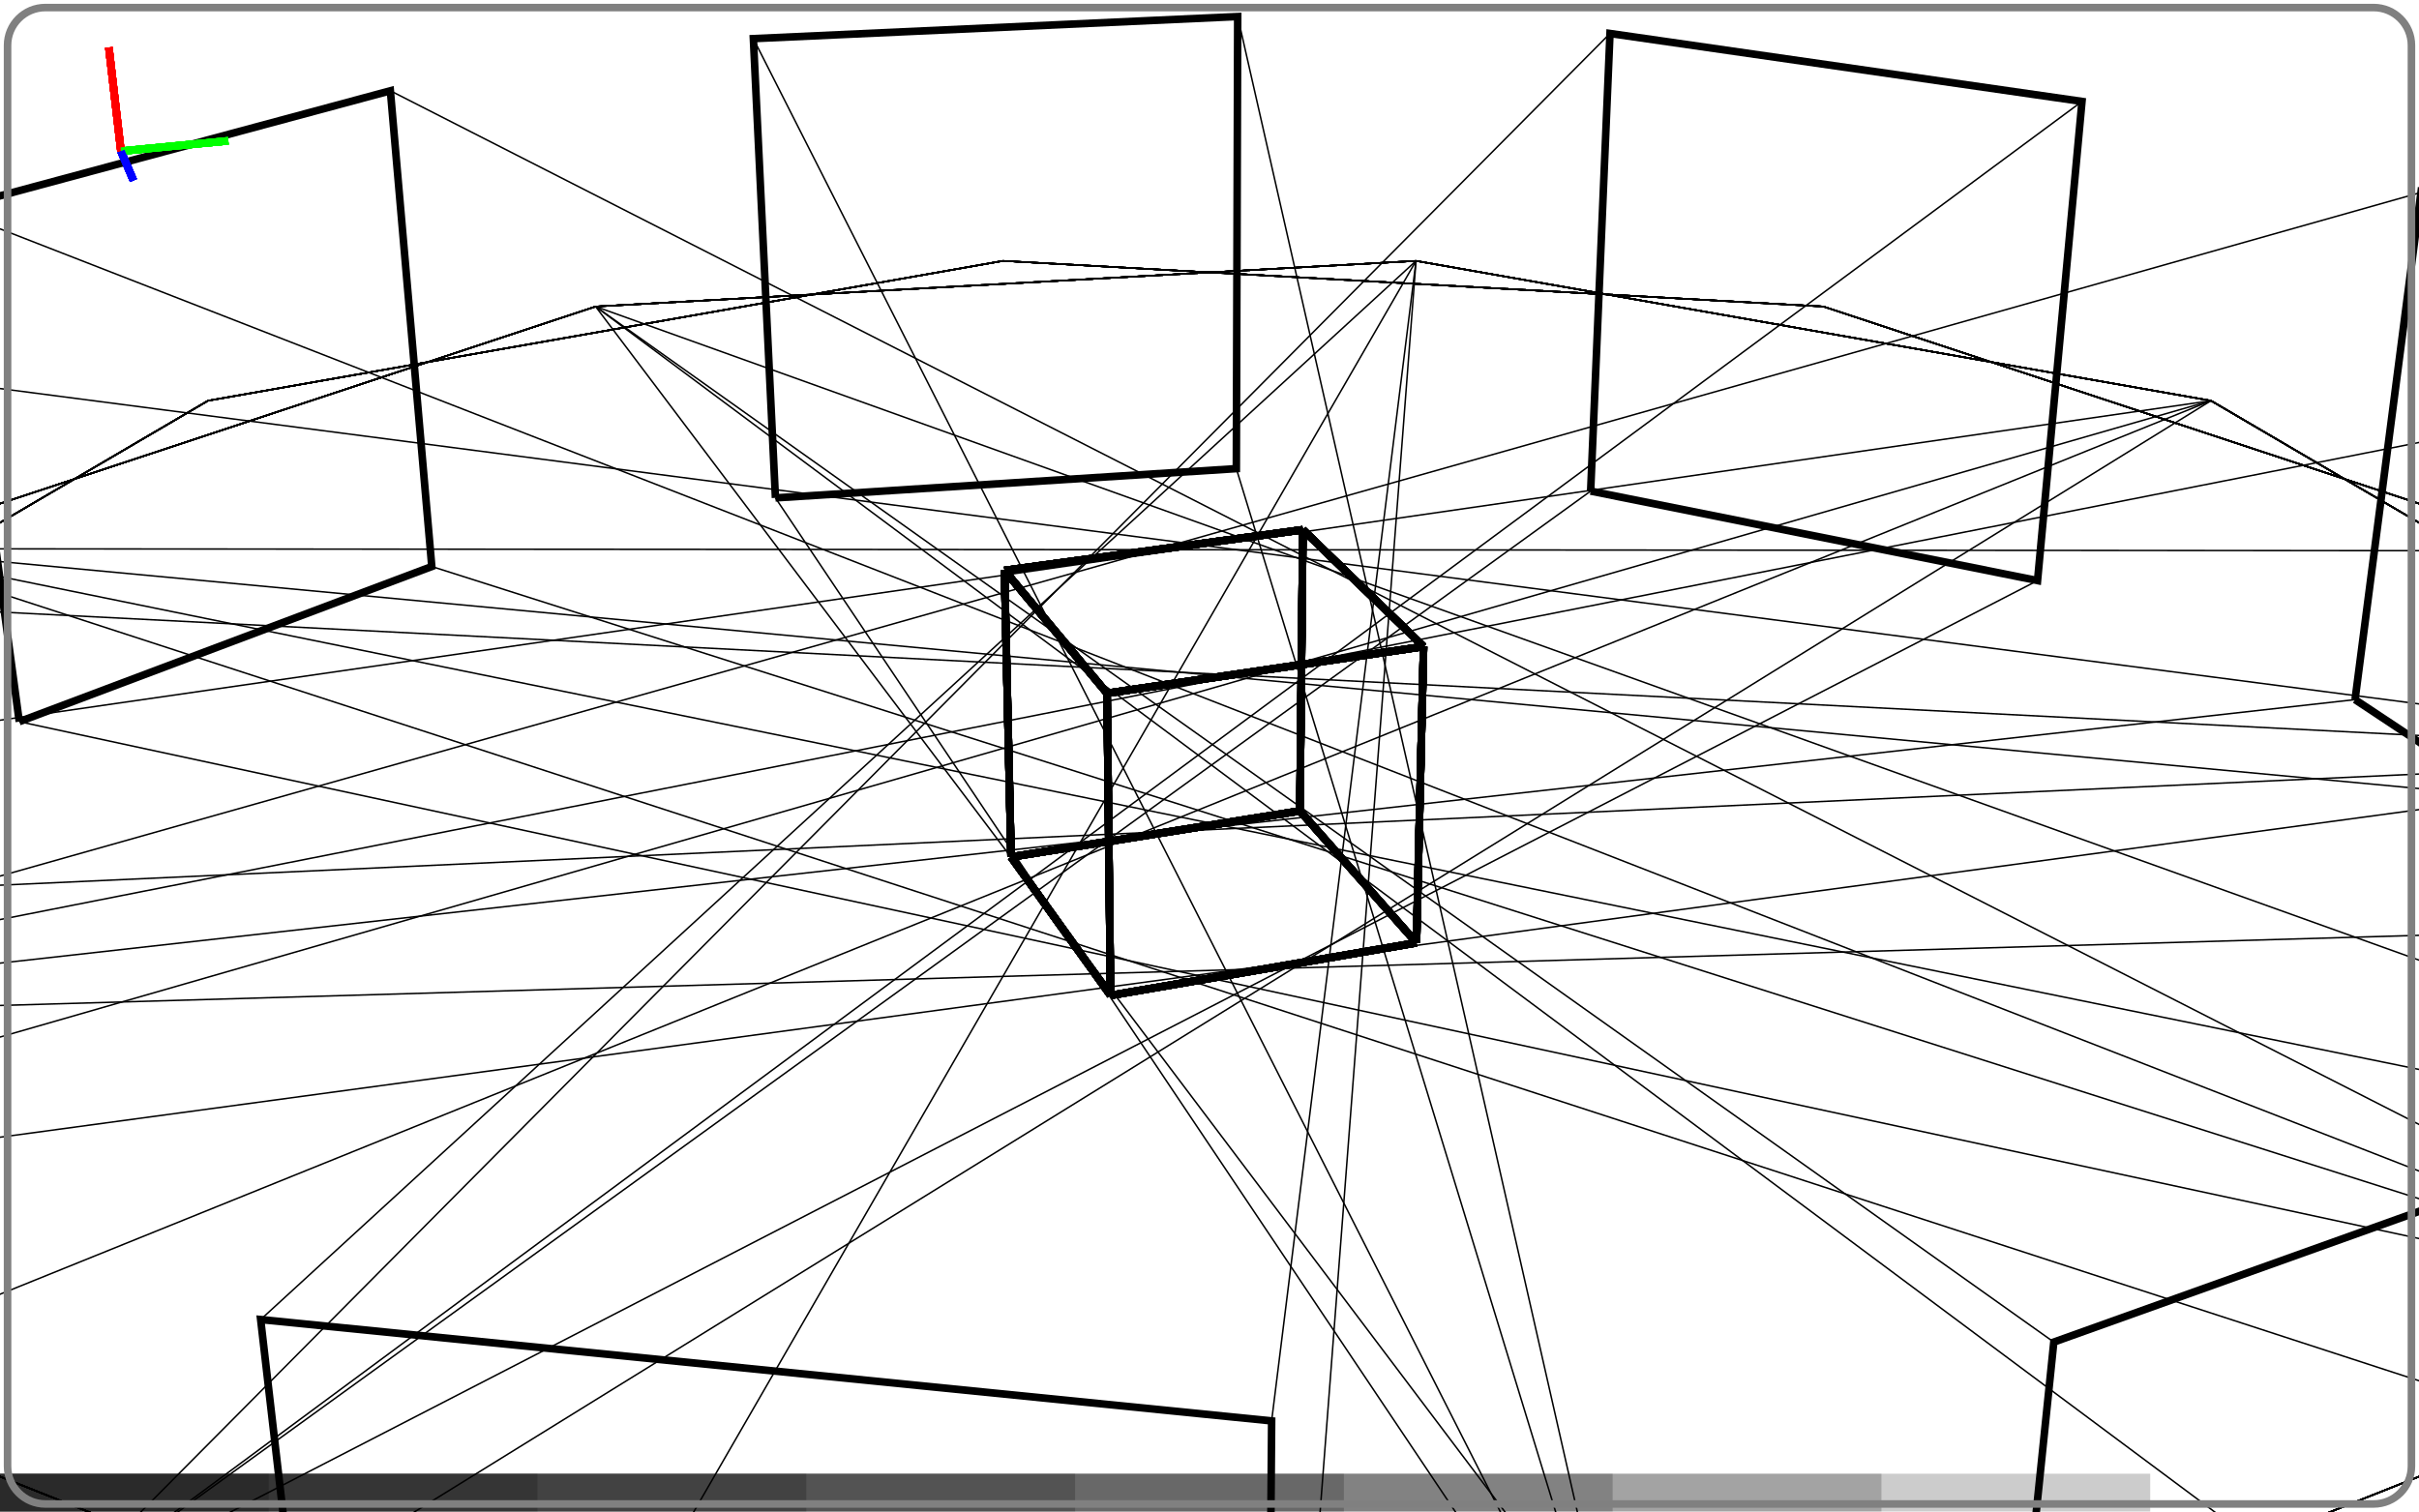
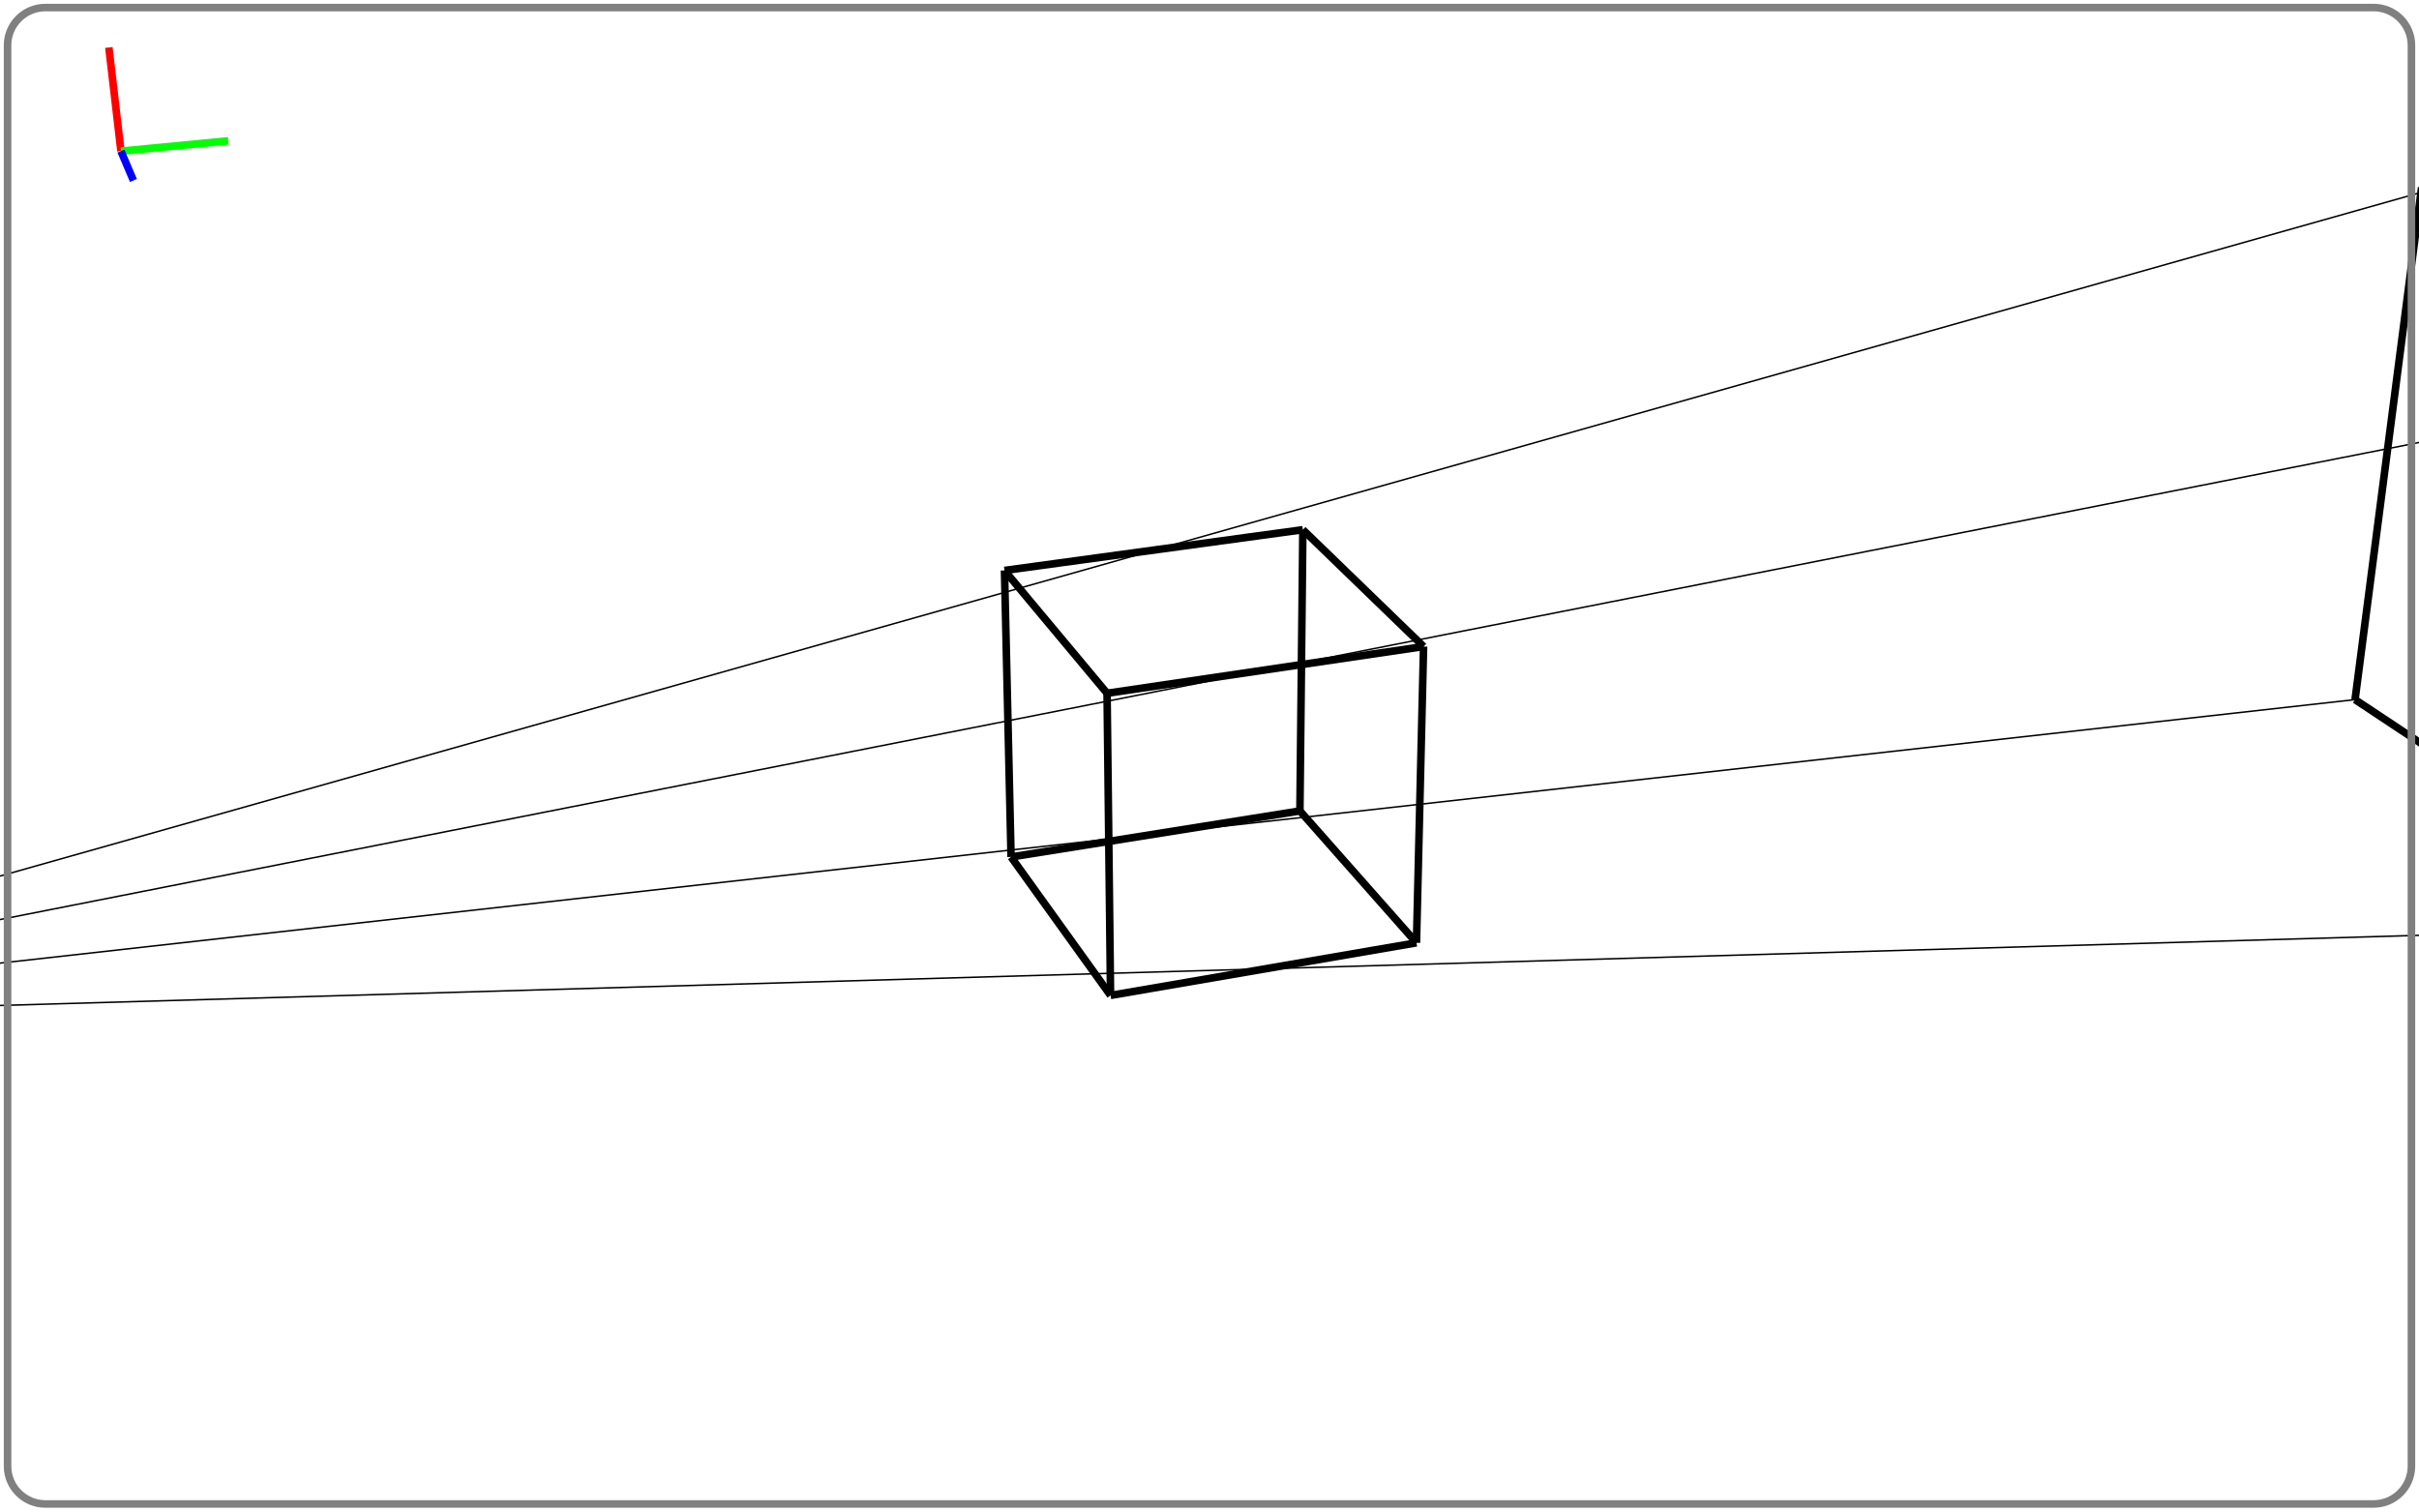
- <svg xmlns="http://www.w3.org/2000/svg" id="f0cbbe96ae859630822a872c0559b6c0c911ee87dfdf0d66999719a5a287cfc9b698aa2414fbed702745a00fe5b22b0e51ddfae1e0c34709a930dd7d386d0683" height="200" width="320">
+ <svg xmlns="http://www.w3.org/2000/svg" id="ccb2f1d1f0389cc9f8347e016c1643b6dfc0a24d02e0c9044fd27af14914fbe3a224401ee8f6a3c763abb96d9a3e2be3503b94420b1e65a421cc6bbfeead251d" height="200" width="320">
  <g>
    <path d="M0,200 h0.0 v-5.0 h-0.0 Z" fill="black" stroke="none" fill-opacity="0.2" />
    <polyline points="16.00 20.00 14.40 6.28" stroke="rgb(255, 0, 0)" fill="none" stroke-width="1.00" />
    <polyline points="16.00 20.00 30.20 18.63" stroke="rgb(0, 255, 0)" fill="none" stroke-width="1.00" />
    <polyline points="16.00 20.00 17.65 23.88" stroke="rgb(0, 0, 255)" fill="none" stroke-width="1.00" />
    <polyline points="133.75 113.39 146.91 131.71" stroke="black" fill="none" stroke-width="1.00" />
    <polyline points="171.96 107.30 187.38 124.75" stroke="black" fill="none" stroke-width="1.00" />
    <polyline points="132.88 75.48 146.45 91.73" stroke="black" fill="none" stroke-width="1.00" />
    <polyline points="172.35 70.09 188.32 85.55" stroke="black" fill="none" stroke-width="1.00" />
    <polyline points="133.75 113.39 171.96 107.30" stroke="black" fill="none" stroke-width="1.00" />
    <polyline points="146.91 131.71 187.38 124.75" stroke="black" fill="none" stroke-width="1.00" />
    <polyline points="132.88 75.48 172.35 70.09" stroke="black" fill="none" stroke-width="1.00" />
    <polyline points="146.45 91.73 188.32 85.55" stroke="black" fill="none" stroke-width="1.00" />
    <polyline points="133.75 113.39 132.88 75.48" stroke="black" fill="none" stroke-width="1.00" />
    <polyline points="146.91 131.71 146.45 91.73" stroke="black" fill="none" stroke-width="1.00" />
    <polyline points="171.96 107.30 172.35 70.09" stroke="black" fill="none" stroke-width="1.00" />
    <polyline points="187.38 124.75 188.32 85.55" stroke="black" fill="none" stroke-width="1.00" />
-     <polyline points="-67.55 135.00 6.16 212.61 216.92 236.42 371.33 174.94 372.60 100.00 292.48 53.02 187.32 34.52 78.79 40.56 -18.05 72.61" stroke="black" fill="none" stroke-width="0.20" />
-     <polyline points="338.05 72.61 241.21 40.56 132.68 34.52 27.52 53.02 -52.60 100.00 -51.33 174.94 103.08 236.42 313.84 212.61 387.55 135.00" stroke="black" fill="none" stroke-width="0.20" />
+     <polyline points="-67.55 135.00" stroke="black" fill="none" stroke-width="0.20" />
+     <polyline points="338.05 72.61" stroke="black" fill="none" stroke-width="0.20" />
    <polyline points="311.54 92.57 320.26 25.46 369.77 48.73 356.94 122.69 311.54 92.57" stroke="black" fill="none" stroke-width="1.00" />
    <polyline points="-67.55 135.00 311.54 92.57" stroke="black" fill="none" stroke-width="0.20" />
    <polyline points="-67.55 135.00 320.26 25.46" stroke="black" fill="none" stroke-width="0.20" />
    <polyline points="-67.55 135.00 356.94 122.69" stroke="black" fill="none" stroke-width="0.20" />
    <polyline points="-67.55 135.00 369.77 48.73" stroke="black" fill="none" stroke-width="0.20" />
-     <animate attributeName="display" values="none;inline;none;none" keyTimes="0;0.0;0.111;1" dur="3s" begin="0s" repeatCount="indefinite" />
-   </g>
-   <g>
-     <path d="M0,200 h35.556 v-5.0 h-35.556 Z" fill="black" stroke="none" fill-opacity="0.2" />
-     <polyline points="16.00 20.00 14.40 6.28" stroke="rgb(255, 0, 0)" fill="none" stroke-width="1.00" />
-     <polyline points="16.00 20.00 30.20 18.63" stroke="rgb(0, 255, 0)" fill="none" stroke-width="1.00" />
-     <polyline points="16.00 20.00 17.65 23.88" stroke="rgb(0, 0, 255)" fill="none" stroke-width="1.00" />
-     <polyline points="133.75 113.39 146.91 131.71" stroke="black" fill="none" stroke-width="1.00" />
-     <polyline points="171.96 107.30 187.38 124.75" stroke="black" fill="none" stroke-width="1.00" />
-     <polyline points="132.88 75.48 146.45 91.73" stroke="black" fill="none" stroke-width="1.00" />
-     <polyline points="172.35 70.09 188.32 85.55" stroke="black" fill="none" stroke-width="1.00" />
-     <polyline points="133.75 113.39 171.96 107.30" stroke="black" fill="none" stroke-width="1.00" />
-     <polyline points="146.91 131.71 187.38 124.75" stroke="black" fill="none" stroke-width="1.00" />
-     <polyline points="132.88 75.48 172.35 70.09" stroke="black" fill="none" stroke-width="1.00" />
-     <polyline points="146.45 91.73 188.32 85.55" stroke="black" fill="none" stroke-width="1.00" />
-     <polyline points="133.75 113.39 132.88 75.48" stroke="black" fill="none" stroke-width="1.00" />
-     <polyline points="146.91 131.71 146.45 91.73" stroke="black" fill="none" stroke-width="1.00" />
-     <polyline points="171.96 107.30 172.35 70.09" stroke="black" fill="none" stroke-width="1.00" />
-     <polyline points="187.38 124.75 188.32 85.55" stroke="black" fill="none" stroke-width="1.00" />
-     <polyline points="-67.55 135.00 6.16 212.61 216.92 236.42 371.33 174.94 372.60 100.00 292.48 53.02 187.32 34.52 78.79 40.56 -18.05 72.61" stroke="black" fill="none" stroke-width="0.20" />
-     <polyline points="338.05 72.61 241.21 40.56 132.68 34.52 27.52 53.02 -52.60 100.00 -51.33 174.94 103.08 236.42 313.84 212.61 387.55 135.00" stroke="black" fill="none" stroke-width="0.20" />
-     <polyline points="210.42 64.98 212.98 4.43 275.42 13.42 269.54 76.82 210.42 64.98" stroke="black" fill="none" stroke-width="1.00" />
-     <polyline points="6.16 212.61 210.42 64.98" stroke="black" fill="none" stroke-width="0.20" />
-     <polyline points="6.16 212.61 212.98 4.43" stroke="black" fill="none" stroke-width="0.20" />
-     <polyline points="6.16 212.61 269.54 76.82" stroke="black" fill="none" stroke-width="0.20" />
-     <polyline points="6.16 212.61 275.42 13.42" stroke="black" fill="none" stroke-width="0.20" />
-     <animate attributeName="display" values="none;inline;none;none" keyTimes="0;0.111;0.222;1" dur="3s" begin="0s" repeatCount="indefinite" />
-   </g>
-   <g>
-     <path d="M0,200 h71.111 v-5.0 h-71.111 Z" fill="black" stroke="none" fill-opacity="0.2" />
-     <polyline points="16.00 20.00 14.40 6.28" stroke="rgb(255, 0, 0)" fill="none" stroke-width="1.00" />
-     <polyline points="16.00 20.00 30.20 18.63" stroke="rgb(0, 255, 0)" fill="none" stroke-width="1.00" />
-     <polyline points="16.00 20.00 17.65 23.88" stroke="rgb(0, 0, 255)" fill="none" stroke-width="1.00" />
-     <polyline points="133.75 113.39 146.91 131.71" stroke="black" fill="none" stroke-width="1.00" />
-     <polyline points="171.96 107.30 187.38 124.75" stroke="black" fill="none" stroke-width="1.00" />
-     <polyline points="132.88 75.48 146.45 91.73" stroke="black" fill="none" stroke-width="1.00" />
-     <polyline points="172.35 70.09 188.32 85.55" stroke="black" fill="none" stroke-width="1.00" />
-     <polyline points="133.75 113.39 171.96 107.30" stroke="black" fill="none" stroke-width="1.00" />
-     <polyline points="146.91 131.71 187.38 124.75" stroke="black" fill="none" stroke-width="1.00" />
-     <polyline points="132.88 75.48 172.35 70.09" stroke="black" fill="none" stroke-width="1.00" />
-     <polyline points="146.45 91.73 188.32 85.55" stroke="black" fill="none" stroke-width="1.00" />
-     <polyline points="133.75 113.39 132.88 75.48" stroke="black" fill="none" stroke-width="1.00" />
-     <polyline points="146.91 131.71 146.45 91.73" stroke="black" fill="none" stroke-width="1.00" />
-     <polyline points="171.96 107.30 172.35 70.09" stroke="black" fill="none" stroke-width="1.00" />
-     <polyline points="187.38 124.75 188.32 85.55" stroke="black" fill="none" stroke-width="1.00" />
-     <polyline points="-67.55 135.00 6.16 212.61 216.92 236.42 371.33 174.94 372.60 100.00 292.48 53.02 187.32 34.52 78.79 40.56 -18.05 72.61" stroke="black" fill="none" stroke-width="0.20" />
-     <polyline points="338.05 72.61 241.21 40.56 132.68 34.52 27.52 53.02 -52.60 100.00 -51.33 174.94 103.08 236.42 313.84 212.61 387.55 135.00" stroke="black" fill="none" stroke-width="0.20" />
-     <polyline points="102.58 65.88 99.66 5.11 163.73 2.19 163.55 62.01 102.58 65.88" stroke="black" fill="none" stroke-width="1.00" />
-     <polyline points="216.92 236.42 102.58 65.88" stroke="black" fill="none" stroke-width="0.20" />
-     <polyline points="216.92 236.42 99.66 5.11" stroke="black" fill="none" stroke-width="0.20" />
-     <polyline points="216.92 236.42 163.55 62.01" stroke="black" fill="none" stroke-width="0.20" />
-     <polyline points="216.92 236.42 163.73 2.19" stroke="black" fill="none" stroke-width="0.20" />
-     <animate attributeName="display" values="none;inline;none;none" keyTimes="0;0.222;0.333;1" dur="3s" begin="0s" repeatCount="indefinite" />
-   </g>
-   <g>
-     <path d="M0,200 h106.667 v-5.0 h-106.667 Z" fill="black" stroke="none" fill-opacity="0.2" />
-     <polyline points="16.00 20.00 14.40 6.28" stroke="rgb(255, 0, 0)" fill="none" stroke-width="1.00" />
-     <polyline points="16.00 20.00 30.20 18.63" stroke="rgb(0, 255, 0)" fill="none" stroke-width="1.00" />
-     <polyline points="16.00 20.00 17.65 23.88" stroke="rgb(0, 0, 255)" fill="none" stroke-width="1.00" />
-     <polyline points="133.75 113.39 146.91 131.71" stroke="black" fill="none" stroke-width="1.00" />
-     <polyline points="171.96 107.30 187.38 124.75" stroke="black" fill="none" stroke-width="1.00" />
-     <polyline points="132.88 75.48 146.45 91.73" stroke="black" fill="none" stroke-width="1.00" />
-     <polyline points="172.35 70.09 188.32 85.55" stroke="black" fill="none" stroke-width="1.00" />
-     <polyline points="133.75 113.39 171.96 107.30" stroke="black" fill="none" stroke-width="1.00" />
-     <polyline points="146.91 131.71 187.38 124.75" stroke="black" fill="none" stroke-width="1.00" />
-     <polyline points="132.88 75.48 172.35 70.09" stroke="black" fill="none" stroke-width="1.00" />
-     <polyline points="146.45 91.73 188.32 85.55" stroke="black" fill="none" stroke-width="1.00" />
-     <polyline points="133.75 113.39 132.88 75.48" stroke="black" fill="none" stroke-width="1.00" />
-     <polyline points="146.91 131.71 146.45 91.73" stroke="black" fill="none" stroke-width="1.00" />
-     <polyline points="171.96 107.30 172.35 70.09" stroke="black" fill="none" stroke-width="1.00" />
-     <polyline points="187.38 124.75 188.32 85.55" stroke="black" fill="none" stroke-width="1.00" />
-     <polyline points="-67.55 135.00 6.16 212.61 216.92 236.42 371.33 174.94 372.60 100.00 292.48 53.02 187.32 34.52 78.79 40.56 -18.05 72.61" stroke="black" fill="none" stroke-width="0.20" />
-     <polyline points="338.05 72.61 241.21 40.56 132.68 34.52 27.52 53.02 -52.60 100.00 -51.33 174.94 103.08 236.42 313.84 212.61 387.55 135.00" stroke="black" fill="none" stroke-width="0.20" />
-     <polyline points="2.55 95.49 -6.63 27.70 51.64 12.01 57.12 74.96 2.55 95.49" stroke="black" fill="none" stroke-width="1.00" />
-     <polyline points="371.33 174.94 2.55 95.49" stroke="black" fill="none" stroke-width="0.20" />
-     <polyline points="371.33 174.94 -6.63 27.70" stroke="black" fill="none" stroke-width="0.20" />
-     <polyline points="371.33 174.94 57.12 74.96" stroke="black" fill="none" stroke-width="0.20" />
-     <polyline points="371.33 174.94 51.64 12.01" stroke="black" fill="none" stroke-width="0.20" />
-     <animate attributeName="display" values="none;inline;none;none" keyTimes="0;0.333;0.444;1" dur="3s" begin="0s" repeatCount="indefinite" />
-   </g>
-   <g>
-     <path d="M0,200 h142.222 v-5.0 h-142.222 Z" fill="black" stroke="none" fill-opacity="0.2" />
-     <polyline points="16.00 20.00 14.40 6.28" stroke="rgb(255, 0, 0)" fill="none" stroke-width="1.00" />
-     <polyline points="16.00 20.00 30.20 18.63" stroke="rgb(0, 255, 0)" fill="none" stroke-width="1.00" />
-     <polyline points="16.00 20.00 17.65 23.88" stroke="rgb(0, 0, 255)" fill="none" stroke-width="1.00" />
-     <polyline points="133.75 113.39 146.91 131.71" stroke="black" fill="none" stroke-width="1.00" />
-     <polyline points="171.96 107.30 187.38 124.75" stroke="black" fill="none" stroke-width="1.00" />
-     <polyline points="132.88 75.48 146.45 91.73" stroke="black" fill="none" stroke-width="1.00" />
-     <polyline points="172.35 70.09 188.32 85.55" stroke="black" fill="none" stroke-width="1.00" />
-     <polyline points="133.75 113.39 171.96 107.30" stroke="black" fill="none" stroke-width="1.00" />
-     <polyline points="146.91 131.71 187.38 124.75" stroke="black" fill="none" stroke-width="1.00" />
-     <polyline points="132.88 75.48 172.35 70.09" stroke="black" fill="none" stroke-width="1.00" />
-     <polyline points="146.45 91.73 188.32 85.55" stroke="black" fill="none" stroke-width="1.00" />
-     <polyline points="133.75 113.39 132.88 75.48" stroke="black" fill="none" stroke-width="1.00" />
-     <polyline points="146.91 131.71 146.45 91.73" stroke="black" fill="none" stroke-width="1.00" />
-     <polyline points="171.96 107.30 172.35 70.09" stroke="black" fill="none" stroke-width="1.00" />
-     <polyline points="187.38 124.75 188.32 85.55" stroke="black" fill="none" stroke-width="1.00" />
-     <polyline points="-67.55 135.00 6.16 212.61 216.92 236.42 371.33 174.94 372.60 100.00 292.48 53.02 187.32 34.52 78.79 40.56 -18.05 72.61" stroke="black" fill="none" stroke-width="0.20" />
-     <polyline points="338.05 72.61 241.21 40.56 132.68 34.52 27.52 53.02 -52.60 100.00 -51.33 174.94 103.08 236.42 313.84 212.61 387.55 135.00" stroke="black" fill="none" stroke-width="0.20" />
-     <polyline points="-61.02 158.74 -77.44 77.03 -44.80 45.57 -32.46 118.62 -61.02 158.74" stroke="black" fill="none" stroke-width="1.00" />
-     <polyline points="372.60 100.00 -61.02 158.74" stroke="black" fill="none" stroke-width="0.20" />
-     <polyline points="372.60 100.00 -77.44 77.03" stroke="black" fill="none" stroke-width="0.20" />
-     <polyline points="372.60 100.00 -32.46 118.62" stroke="black" fill="none" stroke-width="0.20" />
-     <polyline points="372.60 100.00 -44.80 45.57" stroke="black" fill="none" stroke-width="0.20" />
-     <animate attributeName="display" values="none;inline;none;none" keyTimes="0;0.444;0.556;1" dur="3s" begin="0s" repeatCount="indefinite" />
-   </g>
-   <g>
-     <path d="M0,200 h177.778 v-5.0 h-177.778 Z" fill="black" stroke="none" fill-opacity="0.2" />
-     <polyline points="16.00 20.00 14.40 6.28" stroke="rgb(255, 0, 0)" fill="none" stroke-width="1.00" />
-     <polyline points="16.00 20.00 30.20 18.63" stroke="rgb(0, 255, 0)" fill="none" stroke-width="1.00" />
-     <polyline points="16.00 20.00 17.65 23.88" stroke="rgb(0, 0, 255)" fill="none" stroke-width="1.00" />
-     <polyline points="133.75 113.39 146.91 131.71" stroke="black" fill="none" stroke-width="1.00" />
-     <polyline points="171.96 107.30 187.38 124.75" stroke="black" fill="none" stroke-width="1.00" />
-     <polyline points="132.88 75.48 146.45 91.73" stroke="black" fill="none" stroke-width="1.00" />
-     <polyline points="172.35 70.09 188.32 85.55" stroke="black" fill="none" stroke-width="1.00" />
-     <polyline points="133.75 113.39 171.96 107.30" stroke="black" fill="none" stroke-width="1.00" />
-     <polyline points="146.91 131.71 187.38 124.75" stroke="black" fill="none" stroke-width="1.00" />
-     <polyline points="132.88 75.48 172.35 70.09" stroke="black" fill="none" stroke-width="1.00" />
-     <polyline points="146.45 91.73 188.32 85.55" stroke="black" fill="none" stroke-width="1.00" />
-     <polyline points="133.75 113.39 132.88 75.48" stroke="black" fill="none" stroke-width="1.00" />
-     <polyline points="146.91 131.71 146.45 91.73" stroke="black" fill="none" stroke-width="1.00" />
-     <polyline points="171.96 107.30 172.35 70.09" stroke="black" fill="none" stroke-width="1.00" />
-     <polyline points="187.38 124.75 188.32 85.55" stroke="black" fill="none" stroke-width="1.00" />
-     <polyline points="-67.55 135.00 6.16 212.61 216.92 236.42 371.33 174.94 372.60 100.00 292.48 53.02 187.32 34.52 78.79 40.56 -18.05 72.61" stroke="black" fill="none" stroke-width="0.20" />
-     <polyline points="338.05 72.61 241.21 40.56 132.68 34.52 27.52 53.02 -52.60 100.00 -51.33 174.94 103.08 236.42 313.84 212.61 387.55 135.00" stroke="black" fill="none" stroke-width="0.20" />
-     <polyline points="-20.88 246.89 -38.52 148.31 -80.13 106.88 -61.52 196.12 -20.88 246.89" stroke="black" fill="none" stroke-width="1.00" />
-     <polyline points="292.48 53.02 -20.88 246.89" stroke="black" fill="none" stroke-width="0.20" />
-     <polyline points="292.48 53.02 -38.52 148.31" stroke="black" fill="none" stroke-width="0.20" />
-     <polyline points="292.48 53.02 -61.52 196.12" stroke="black" fill="none" stroke-width="0.20" />
-     <polyline points="292.48 53.02 -80.13 106.88" stroke="black" fill="none" stroke-width="0.20" />
-     <animate attributeName="display" values="none;inline;none;none" keyTimes="0;0.556;0.667;1" dur="3s" begin="0s" repeatCount="indefinite" />
-   </g>
-   <g>
-     <path d="M0,200 h213.333 v-5.0 h-213.333 Z" fill="black" stroke="none" fill-opacity="0.2" />
-     <polyline points="16.00 20.00 14.40 6.28" stroke="rgb(255, 0, 0)" fill="none" stroke-width="1.00" />
-     <polyline points="16.00 20.00 30.20 18.63" stroke="rgb(0, 255, 0)" fill="none" stroke-width="1.00" />
-     <polyline points="16.00 20.00 17.65 23.88" stroke="rgb(0, 0, 255)" fill="none" stroke-width="1.00" />
-     <polyline points="133.75 113.39 146.91 131.71" stroke="black" fill="none" stroke-width="1.00" />
-     <polyline points="171.96 107.30 187.38 124.75" stroke="black" fill="none" stroke-width="1.00" />
-     <polyline points="132.88 75.48 146.45 91.73" stroke="black" fill="none" stroke-width="1.00" />
-     <polyline points="172.35 70.09 188.32 85.55" stroke="black" fill="none" stroke-width="1.00" />
-     <polyline points="133.75 113.39 171.96 107.30" stroke="black" fill="none" stroke-width="1.00" />
-     <polyline points="146.91 131.71 187.38 124.75" stroke="black" fill="none" stroke-width="1.00" />
-     <polyline points="132.88 75.48 172.35 70.09" stroke="black" fill="none" stroke-width="1.00" />
-     <polyline points="146.45 91.73 188.32 85.55" stroke="black" fill="none" stroke-width="1.00" />
-     <polyline points="133.75 113.39 132.88 75.48" stroke="black" fill="none" stroke-width="1.00" />
-     <polyline points="146.91 131.71 146.45 91.73" stroke="black" fill="none" stroke-width="1.00" />
-     <polyline points="171.96 107.30 172.35 70.09" stroke="black" fill="none" stroke-width="1.00" />
-     <polyline points="187.38 124.75 188.32 85.55" stroke="black" fill="none" stroke-width="1.00" />
-     <polyline points="-67.55 135.00 6.16 212.61 216.92 236.42 371.33 174.94 372.60 100.00 292.48 53.02 187.32 34.52 78.79 40.56 -18.05 72.61" stroke="black" fill="none" stroke-width="0.20" />
-     <polyline points="338.05 72.61 241.21 40.56 132.68 34.52 27.52 53.02 -52.60 100.00 -51.33 174.94 103.08 236.42 313.84 212.61 387.55 135.00" stroke="black" fill="none" stroke-width="0.20" />
-     <polyline points="167.40 294.39 168.22 188.01 34.48 174.60 46.51 278.46 167.40 294.39" stroke="black" fill="none" stroke-width="1.00" />
-     <polyline points="187.32 34.52 167.40 294.39" stroke="black" fill="none" stroke-width="0.20" />
-     <polyline points="187.32 34.52 168.22 188.01" stroke="black" fill="none" stroke-width="0.20" />
-     <polyline points="187.32 34.52 46.51 278.46" stroke="black" fill="none" stroke-width="0.20" />
-     <polyline points="187.32 34.52 34.48 174.60" stroke="black" fill="none" stroke-width="0.20" />
-     <animate attributeName="display" values="none;inline;none;none" keyTimes="0;0.667;0.778;1" dur="3s" begin="0s" repeatCount="indefinite" />
-   </g>
-   <g>
-     <path d="M0,200 h248.889 v-5.0 h-248.889 Z" fill="black" stroke="none" fill-opacity="0.2" />
-     <polyline points="16.00 20.00 14.40 6.28" stroke="rgb(255, 0, 0)" fill="none" stroke-width="1.00" />
-     <polyline points="16.00 20.00 30.20 18.63" stroke="rgb(0, 255, 0)" fill="none" stroke-width="1.00" />
-     <polyline points="16.00 20.00 17.65 23.88" stroke="rgb(0, 0, 255)" fill="none" stroke-width="1.00" />
-     <polyline points="133.75 113.39 146.91 131.71" stroke="black" fill="none" stroke-width="1.00" />
-     <polyline points="171.96 107.30 187.38 124.75" stroke="black" fill="none" stroke-width="1.00" />
-     <polyline points="132.88 75.48 146.45 91.73" stroke="black" fill="none" stroke-width="1.00" />
-     <polyline points="172.35 70.09 188.32 85.55" stroke="black" fill="none" stroke-width="1.00" />
-     <polyline points="133.75 113.39 171.96 107.30" stroke="black" fill="none" stroke-width="1.00" />
-     <polyline points="146.91 131.71 187.38 124.75" stroke="black" fill="none" stroke-width="1.00" />
-     <polyline points="132.88 75.48 172.35 70.09" stroke="black" fill="none" stroke-width="1.00" />
-     <polyline points="146.45 91.73 188.32 85.55" stroke="black" fill="none" stroke-width="1.00" />
-     <polyline points="133.75 113.39 132.88 75.48" stroke="black" fill="none" stroke-width="1.00" />
-     <polyline points="146.91 131.71 146.45 91.73" stroke="black" fill="none" stroke-width="1.00" />
-     <polyline points="171.96 107.30 172.35 70.09" stroke="black" fill="none" stroke-width="1.00" />
-     <polyline points="187.38 124.75 188.32 85.55" stroke="black" fill="none" stroke-width="1.00" />
-     <polyline points="-67.55 135.00 6.16 212.61 216.92 236.42 371.33 174.94 372.60 100.00 292.48 53.02 187.32 34.52 78.79 40.56 -18.05 72.61" stroke="black" fill="none" stroke-width="0.20" />
-     <polyline points="338.05 72.61 241.21 40.56 132.68 34.52 27.52 53.02 -52.60 100.00 -51.33 174.94 103.08 236.42 313.84 212.61 387.55 135.00" stroke="black" fill="none" stroke-width="0.20" />
-     <polyline points="348.33 241.28 366.41 143.68 271.69 177.58 260.90 282.01 348.33 241.28" stroke="black" fill="none" stroke-width="1.00" />
-     <polyline points="78.79 40.56 348.33 241.28" stroke="black" fill="none" stroke-width="0.20" />
-     <polyline points="78.79 40.56 366.41 143.68" stroke="black" fill="none" stroke-width="0.20" />
-     <polyline points="78.79 40.56 260.90 282.01" stroke="black" fill="none" stroke-width="0.20" />
-     <polyline points="78.79 40.56 271.69 177.58" stroke="black" fill="none" stroke-width="0.20" />
-     <animate attributeName="display" values="none;inline;none;none" keyTimes="0;0.778;0.889;1" dur="3s" begin="0s" repeatCount="indefinite" />
-   </g>
-   <g>
-     <path d="M0,200 h284.444 v-5.0 h-284.444 Z" fill="black" stroke="none" fill-opacity="0.2" />
-     <polyline points="16.00 20.00 14.40 6.28" stroke="rgb(255, 0, 0)" fill="none" stroke-width="1.00" />
-     <polyline points="16.00 20.00 30.20 18.63" stroke="rgb(0, 255, 0)" fill="none" stroke-width="1.00" />
-     <polyline points="16.00 20.00 17.65 23.88" stroke="rgb(0, 0, 255)" fill="none" stroke-width="1.00" />
-     <polyline points="133.75 113.39 146.91 131.71" stroke="black" fill="none" stroke-width="1.00" />
-     <polyline points="171.96 107.30 187.38 124.75" stroke="black" fill="none" stroke-width="1.00" />
-     <polyline points="132.88 75.48 146.45 91.73" stroke="black" fill="none" stroke-width="1.00" />
-     <polyline points="172.35 70.09 188.32 85.55" stroke="black" fill="none" stroke-width="1.00" />
-     <polyline points="133.75 113.39 171.96 107.30" stroke="black" fill="none" stroke-width="1.00" />
-     <polyline points="146.91 131.71 187.38 124.75" stroke="black" fill="none" stroke-width="1.00" />
-     <polyline points="132.88 75.48 172.35 70.09" stroke="black" fill="none" stroke-width="1.00" />
-     <polyline points="146.45 91.73 188.32 85.55" stroke="black" fill="none" stroke-width="1.00" />
-     <polyline points="133.75 113.39 132.88 75.48" stroke="black" fill="none" stroke-width="1.00" />
-     <polyline points="146.91 131.71 146.45 91.73" stroke="black" fill="none" stroke-width="1.00" />
-     <polyline points="171.96 107.30 172.35 70.09" stroke="black" fill="none" stroke-width="1.00" />
-     <polyline points="187.38 124.75 188.32 85.55" stroke="black" fill="none" stroke-width="1.00" />
-     <polyline points="-67.55 135.00 6.16 212.61 216.92 236.42 371.33 174.94 372.60 100.00 292.48 53.02 187.32 34.52 78.79 40.56 -18.05 72.61" stroke="black" fill="none" stroke-width="0.20" />
-     <polyline points="338.05 72.61 241.21 40.56 132.68 34.52 27.52 53.02 -52.60 100.00 -51.33 174.94 103.08 236.42 313.84 212.61 387.55 135.00" stroke="black" fill="none" stroke-width="0.20" />
-     <polyline points="379.07 153.54 395.07 72.92 398.21 111.68 379.43 202.05 379.07 153.54" stroke="black" fill="none" stroke-width="1.00" />
-     <polyline points="-18.05 72.61 379.07 153.54" stroke="black" fill="none" stroke-width="0.20" />
-     <polyline points="-18.05 72.61 395.07 72.92" stroke="black" fill="none" stroke-width="0.20" />
-     <polyline points="-18.05 72.61 379.43 202.05" stroke="black" fill="none" stroke-width="0.20" />
-     <polyline points="-18.05 72.61 398.21 111.68" stroke="black" fill="none" stroke-width="0.20" />
-     <animate attributeName="display" values="none;inline;none;none" keyTimes="0;0.889;1.0;1" dur="3s" begin="0s" repeatCount="indefinite" />
+     <animate attributeName="display" values="none;inline;none;none" keyTimes="0;0.0;1.0;1" dur="3s" begin="0s" repeatCount="indefinite" />
  </g>
  <rect x="1" y="1" rx="5" ry="5" width="318" height="198" stroke="gray" fill="transparent" stroke-width="1" />
</svg>
